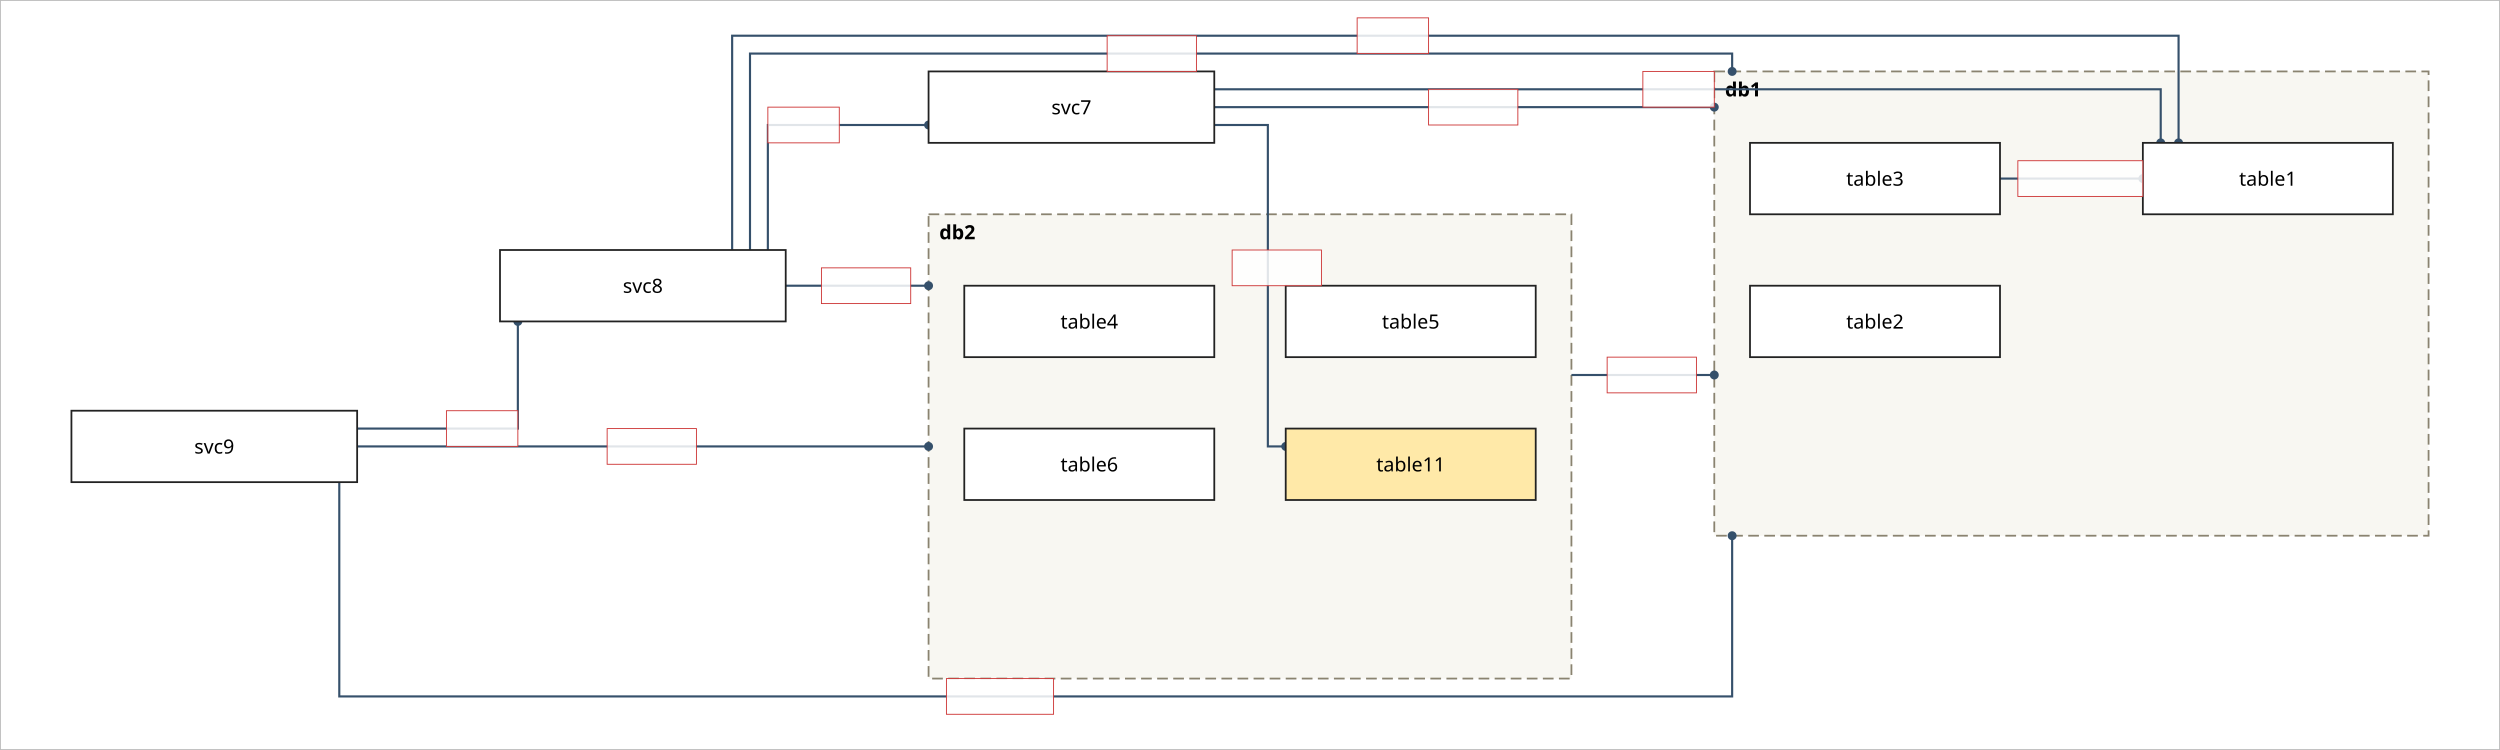
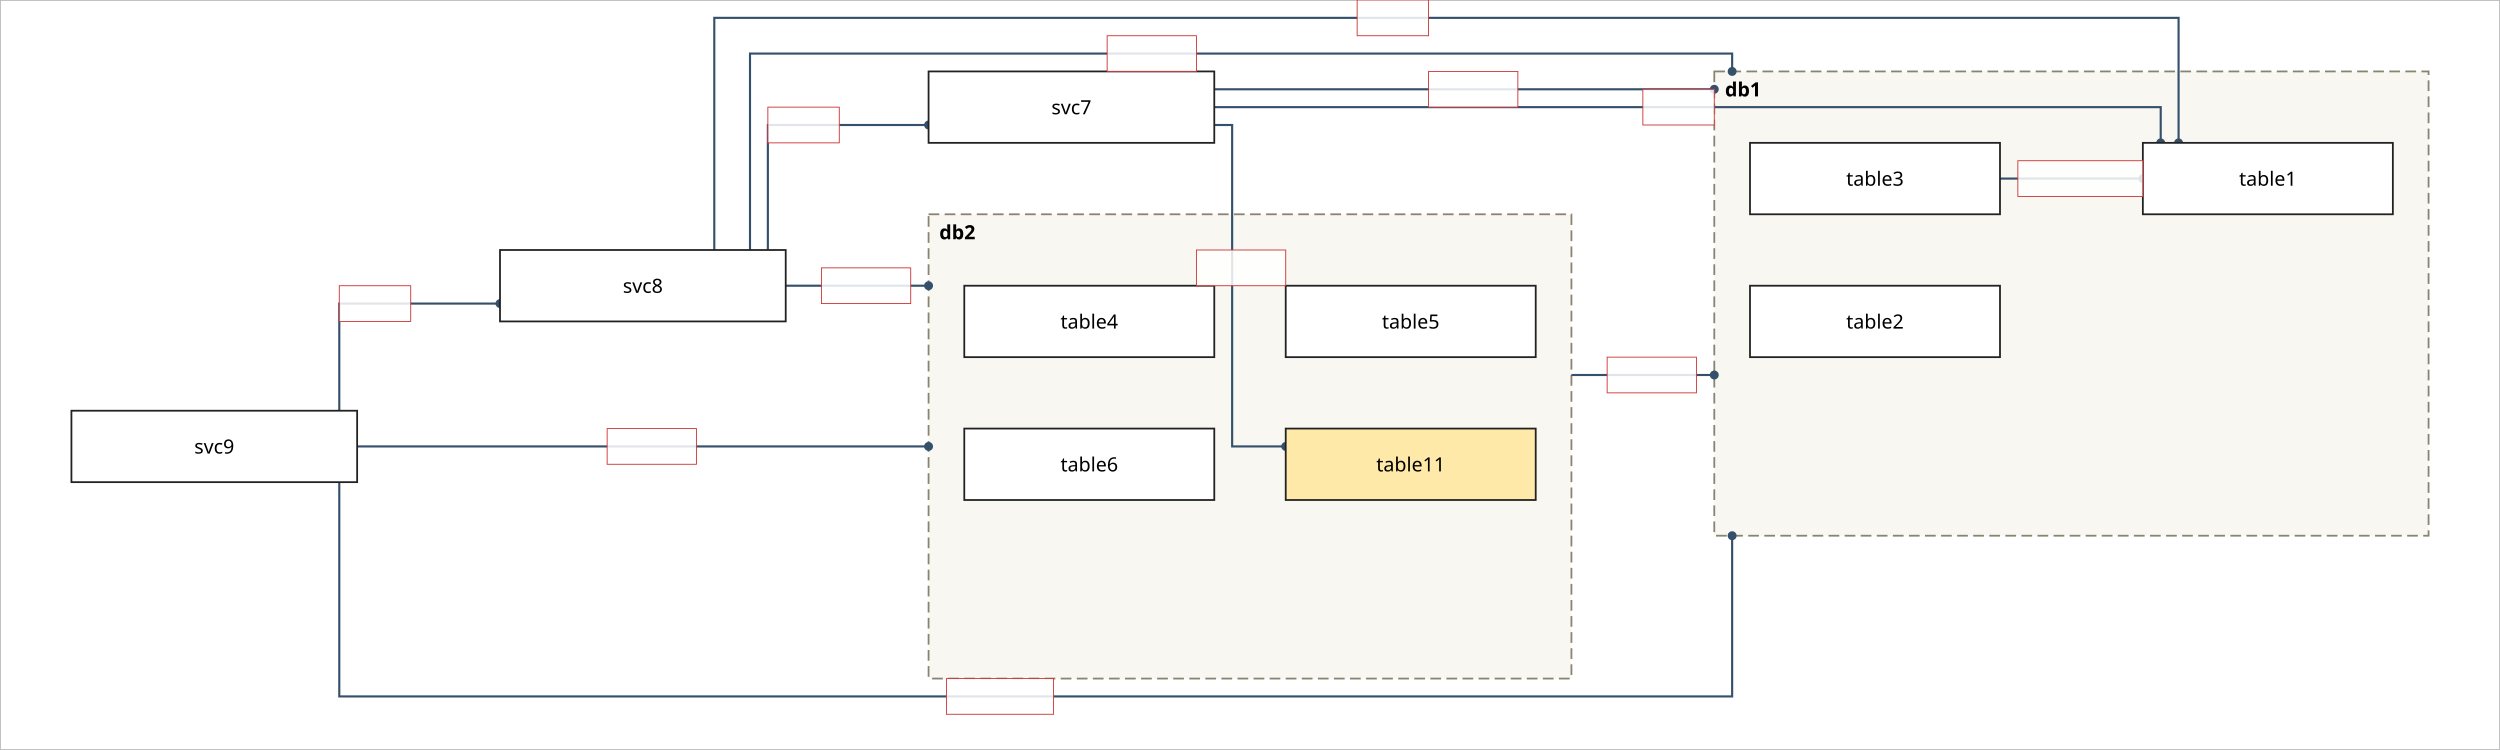
<svg xmlns="http://www.w3.org/2000/svg" width="1400" height="420" viewBox="0 0 1400 420" font-family="sans-serif" font-size="11">
  <rect width="100%" height="100%" fill="#fff" stroke="#bbb" />
  <rect x="960" y="40" width="400" height="260" fill="#f3f1ea" fill-opacity="0.6" stroke="#8a8370" stroke-dasharray="6 3" />
  <text x="966" y="54" font-weight="bold">db1</text>
  <rect x="520" y="120" width="360" height="260" fill="#f3f1ea" fill-opacity="0.6" stroke="#8a8370" stroke-dasharray="6 3" />
  <text x="526" y="134" font-weight="bold">db2</text>
  <polyline points="1120,100 1200,100" fill="none" stroke="#35506b" stroke-width="1.2" />
  <circle cx="1200" cy="100" r="2.5" fill="#35506b" />
  <polyline points="880,210 960,210" fill="none" stroke="#35506b" stroke-width="1.2" />
  <circle cx="960" cy="210" r="2.5" fill="#35506b" />
-   <polyline points="680,60 960,60" fill="none" stroke="#35506b" stroke-width="1.2" />
-   <circle cx="960" cy="60" r="2.5" fill="#35506b" />
-   <polyline points="680,50 1210,50 1210,80" fill="none" stroke="#35506b" stroke-width="1.2" />
+   <polyline points="680,50 960,50" fill="none" stroke="#35506b" stroke-width="1.2" />
+   <circle cx="960" cy="50" r="2.5" fill="#35506b" />
+   <polyline points="680,60 1210,60 1210,80" fill="none" stroke="#35506b" stroke-width="1.2" />
  <circle cx="1210" cy="80" r="2.5" fill="#35506b" />
-   <polyline points="680,70 710,70 710,250 720,250" fill="none" stroke="#35506b" stroke-width="1.2" />
+   <polyline points="680,70 690,70 690,250 720,250" fill="none" stroke="#35506b" stroke-width="1.2" />
  <circle cx="720" cy="250" r="2.5" fill="#35506b" />
  <polyline points="420,140 420,30 970,30 970,40" fill="none" stroke="#35506b" stroke-width="1.2" />
  <circle cx="970" cy="40" r="2.5" fill="#35506b" />
-   <polyline points="410,140 410,20 1220,20 1220,80" fill="none" stroke="#35506b" stroke-width="1.2" />
+   <polyline points="400,140 400,10 1220,10 1220,80" fill="none" stroke="#35506b" stroke-width="1.2" />
  <circle cx="1220" cy="80" r="2.5" fill="#35506b" />
  <polyline points="440,160 520,160" fill="none" stroke="#35506b" stroke-width="1.2" />
  <circle cx="520" cy="160" r="2.5" fill="#35506b" />
  <polyline points="430,140 430,70 520,70" fill="none" stroke="#35506b" stroke-width="1.2" />
  <circle cx="520" cy="70" r="2.5" fill="#35506b" />
  <polyline points="190,270 190,390 970,390 970,300" fill="none" stroke="#35506b" stroke-width="1.2" />
  <circle cx="970" cy="300" r="2.5" fill="#35506b" />
  <polyline points="200,250 520,250" fill="none" stroke="#35506b" stroke-width="1.2" />
  <circle cx="520" cy="250" r="2.5" fill="#35506b" />
-   <polyline points="200,240 290,240 290,180" fill="none" stroke="#35506b" stroke-width="1.2" />
-   <circle cx="290" cy="180" r="2.5" fill="#35506b" />
+   <polyline points="190,230 190,170 280,170" fill="none" stroke="#35506b" stroke-width="1.2" />
+   <circle cx="280" cy="170" r="2.5" fill="#35506b" />
  <rect x="1200" y="80" width="140" height="40" fill="#fff" stroke="#222" />
  <text x="1270" y="104" text-anchor="middle">table1</text>
  <rect x="980" y="160" width="140" height="40" fill="#fff" stroke="#222" />
  <text x="1050" y="184" text-anchor="middle">table2</text>
  <rect x="980" y="80" width="140" height="40" fill="#fff" stroke="#222" />
  <text x="1050" y="104" text-anchor="middle">table3</text>
  <rect x="720" y="240" width="140" height="40" fill="#ffe9a8" stroke="#222" />
  <text x="790" y="264" text-anchor="middle">table11</text>
  <rect x="540" y="160" width="140" height="40" fill="#fff" stroke="#222" />
  <text x="610" y="184" text-anchor="middle">table4</text>
  <rect x="720" y="160" width="140" height="40" fill="#fff" stroke="#222" />
  <text x="790" y="184" text-anchor="middle">table5</text>
  <rect x="540" y="240" width="140" height="40" fill="#fff" stroke="#222" />
  <text x="610" y="264" text-anchor="middle">table6</text>
  <rect x="520" y="40" width="160" height="40" fill="#fff" stroke="#222" />
  <text x="600" y="64" text-anchor="middle">svc7</text>
  <rect x="280" y="140" width="160" height="40" fill="#fff" stroke="#222" />
  <text x="360" y="164" text-anchor="middle">svc8</text>
  <rect x="40" y="230" width="160" height="40" fill="#fff" stroke="#222" />
  <text x="120" y="254" text-anchor="middle">svc9</text>
  <rect x="1130" y="90" width="70" height="20" fill="#fff" fill-opacity="0.85" stroke="#c33" stroke-width="0.5" />
  <rect x="900" y="200" width="50" height="20" fill="#fff" fill-opacity="0.85" stroke="#c33" stroke-width="0.5" />
-   <rect x="800" y="50" width="50" height="20" fill="#fff" fill-opacity="0.85" stroke="#c33" stroke-width="0.5" />
-   <rect x="920" y="40" width="40" height="20" fill="#fff" fill-opacity="0.85" stroke="#c33" stroke-width="0.5" />
-   <rect x="690" y="140" width="50" height="20" fill="#fff" fill-opacity="0.85" stroke="#c33" stroke-width="0.5" />
+   <rect x="800" y="40" width="50" height="20" fill="#fff" fill-opacity="0.85" stroke="#c33" stroke-width="0.5" />
+   <rect x="920" y="50" width="40" height="20" fill="#fff" fill-opacity="0.85" stroke="#c33" stroke-width="0.5" />
+   <rect x="670" y="140" width="50" height="20" fill="#fff" fill-opacity="0.85" stroke="#c33" stroke-width="0.5" />
  <rect x="620" y="20" width="50" height="20" fill="#fff" fill-opacity="0.85" stroke="#c33" stroke-width="0.5" />
-   <rect x="760" y="10" width="40" height="20" fill="#fff" fill-opacity="0.85" stroke="#c33" stroke-width="0.5" />
+   <rect x="760" y="0" width="40" height="20" fill="#fff" fill-opacity="0.85" stroke="#c33" stroke-width="0.5" />
  <rect x="460" y="150" width="50" height="20" fill="#fff" fill-opacity="0.85" stroke="#c33" stroke-width="0.5" />
  <rect x="430" y="60" width="40" height="20" fill="#fff" fill-opacity="0.85" stroke="#c33" stroke-width="0.5" />
  <rect x="530" y="380" width="60" height="20" fill="#fff" fill-opacity="0.85" stroke="#c33" stroke-width="0.5" />
  <rect x="340" y="240" width="50" height="20" fill="#fff" fill-opacity="0.85" stroke="#c33" stroke-width="0.5" />
-   <rect x="250" y="230" width="40" height="20" fill="#fff" fill-opacity="0.85" stroke="#c33" stroke-width="0.5" />
+   <rect x="190" y="160" width="40" height="20" fill="#fff" fill-opacity="0.85" stroke="#c33" stroke-width="0.5" />
</svg>
